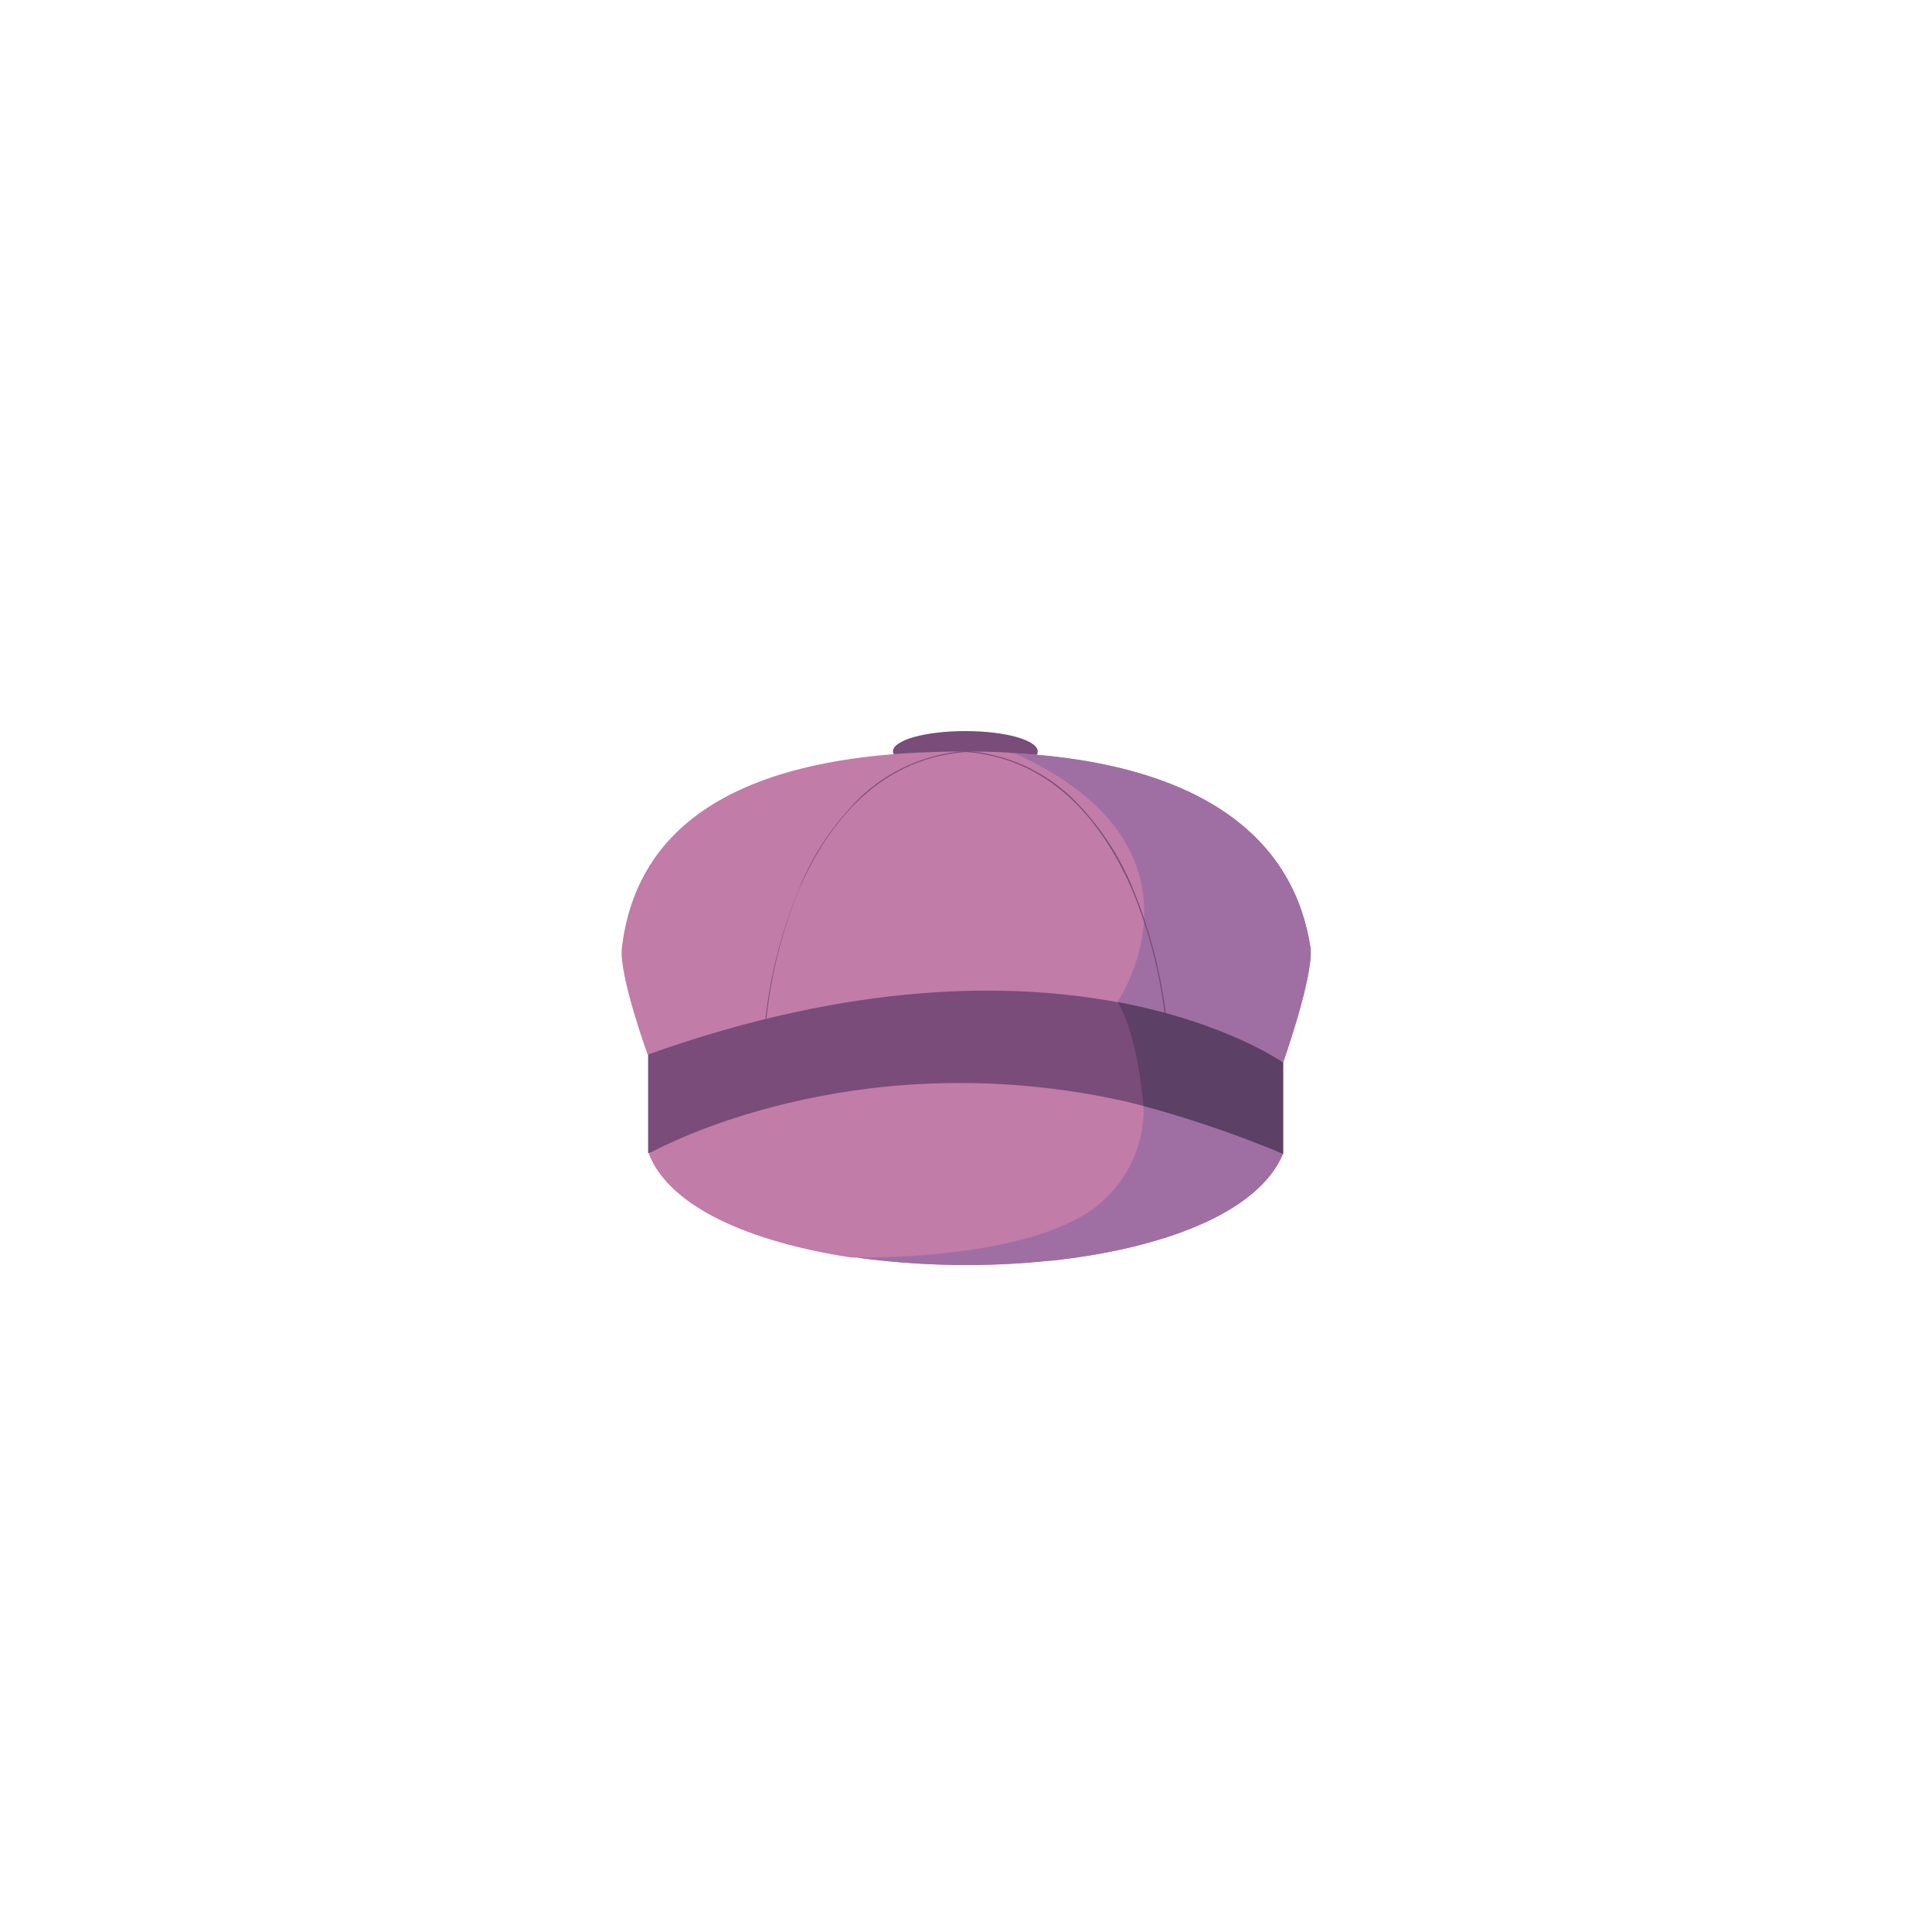
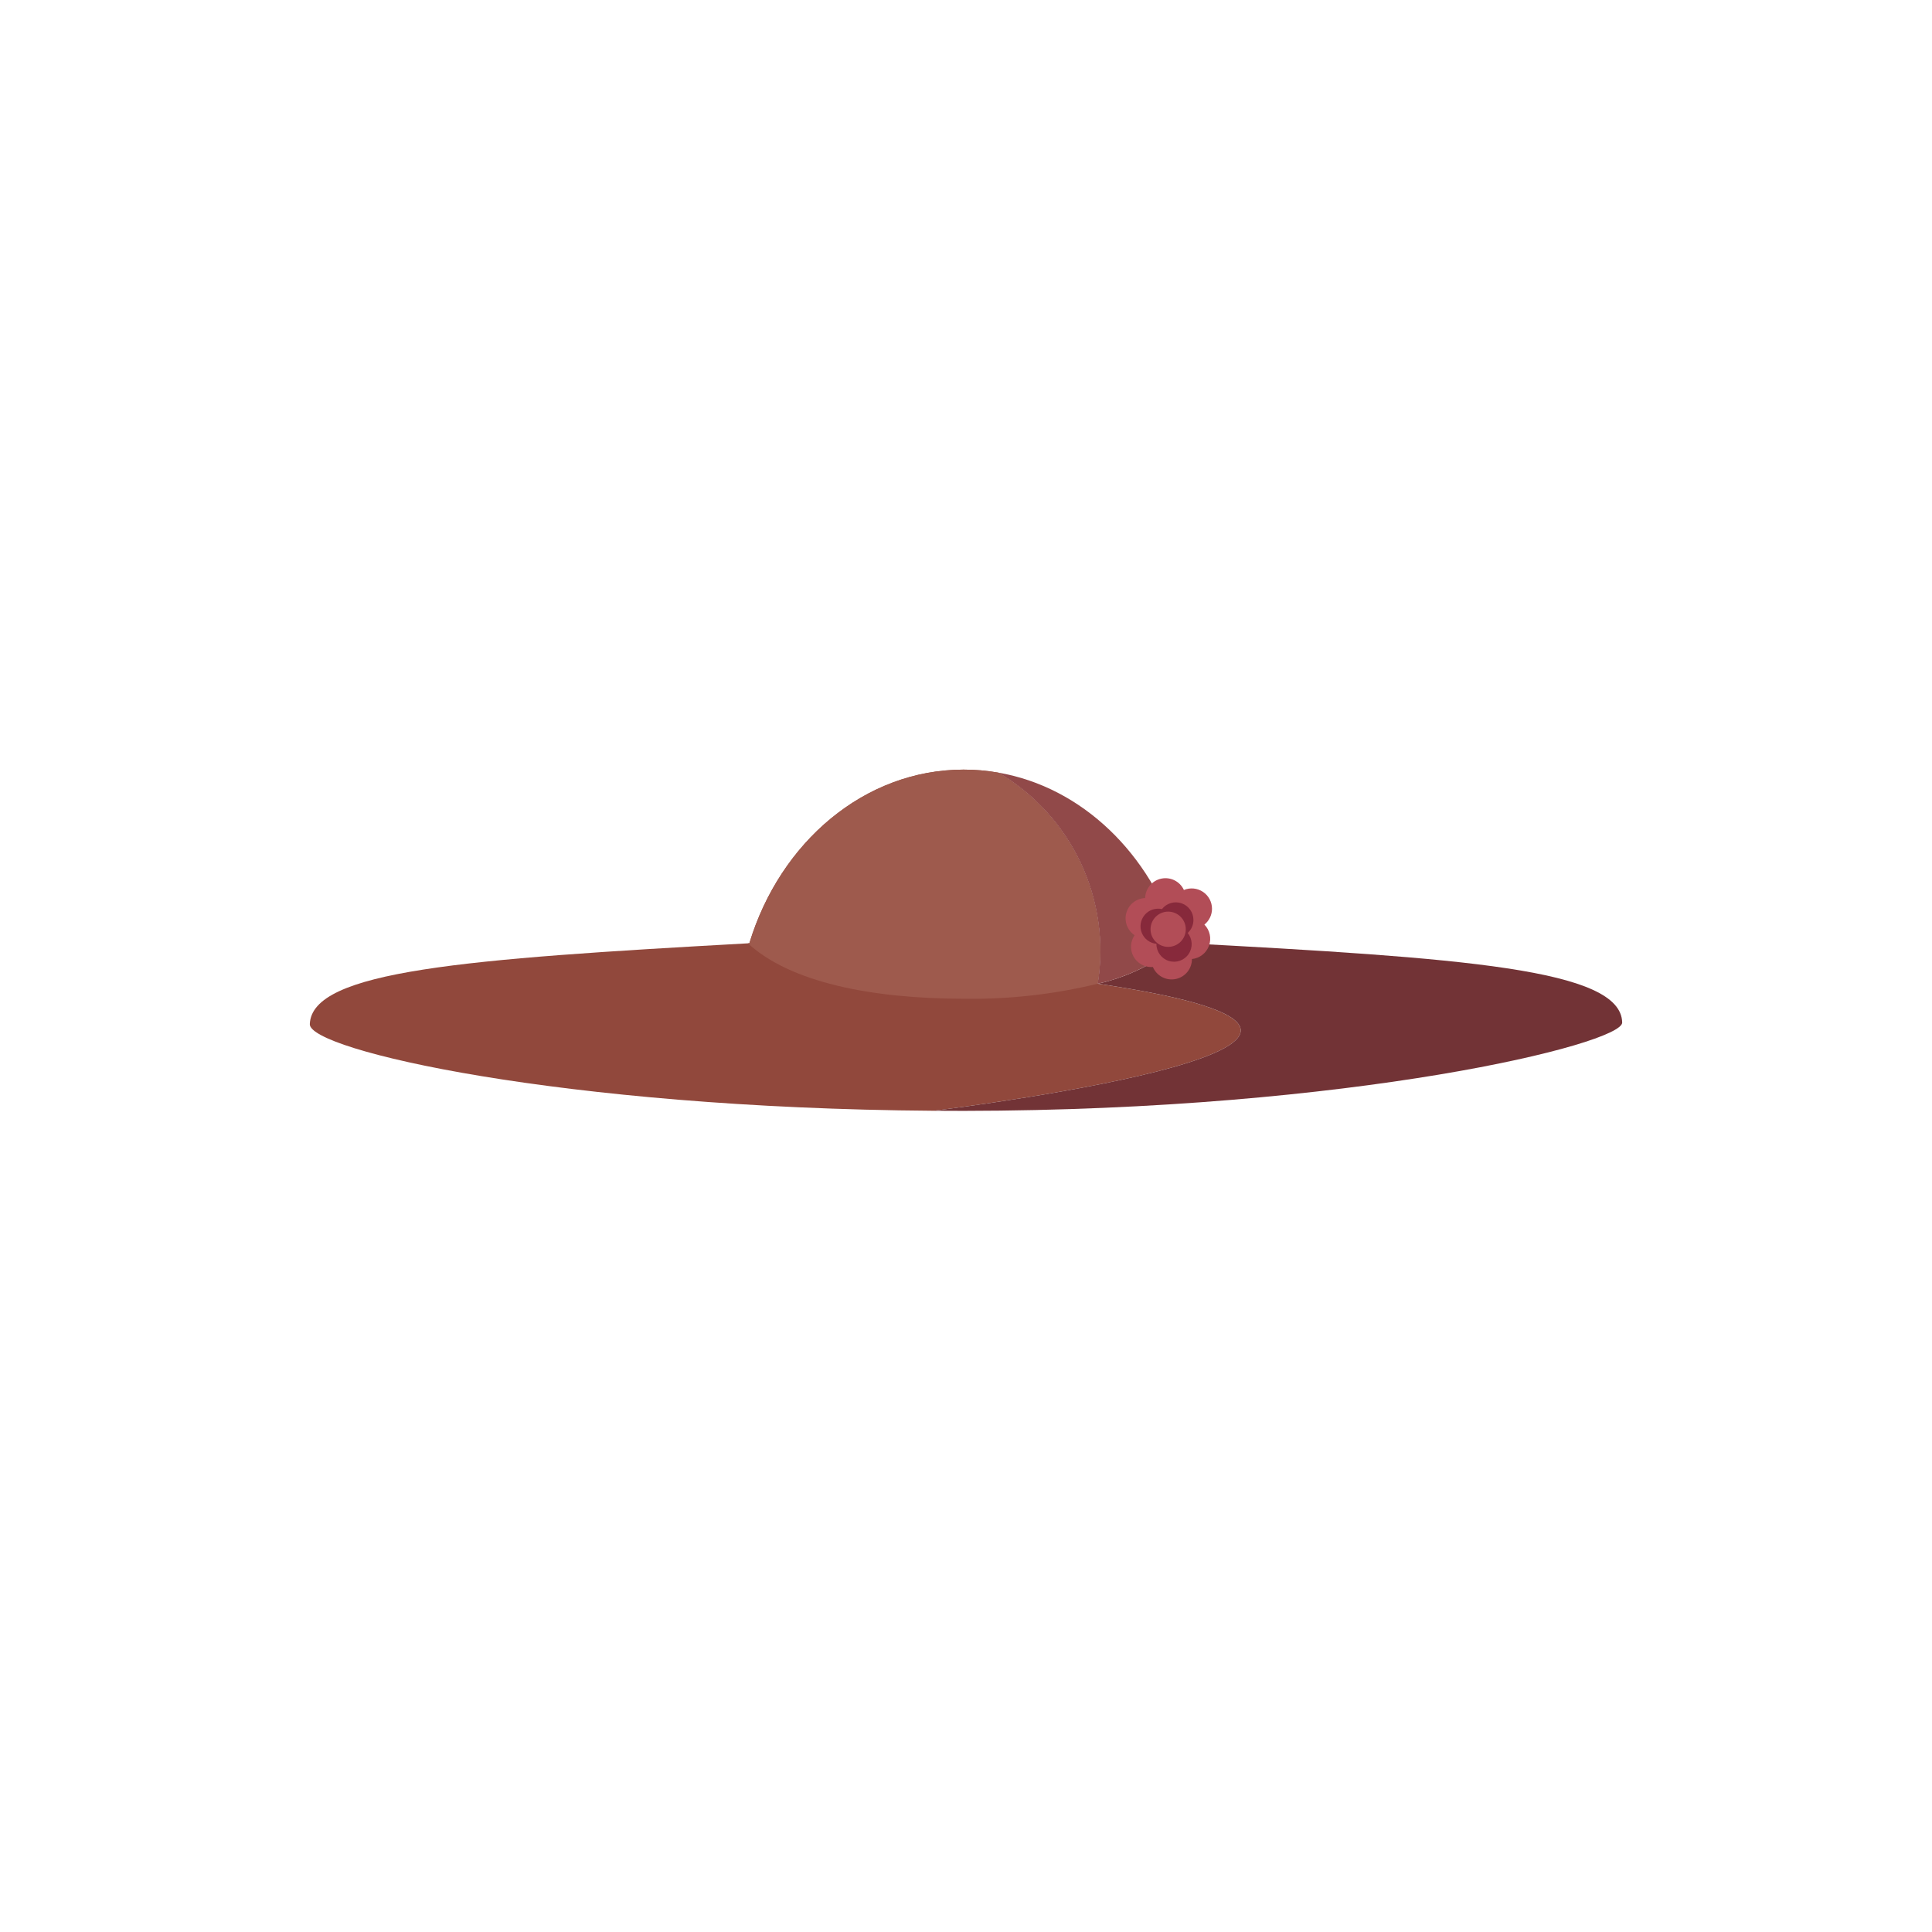
<svg xmlns="http://www.w3.org/2000/svg" id="Camada_1" data-name="Camada 1" viewBox="0 0 150 150">
-   <defs>
-     <style>.cls-1{fill:#7a4c7a;}.cls-2{fill:#c17ca7;}.cls-3{fill:#9f6fa3;}.cls-4{fill:#5c4066;}</style>
-   </defs>
-   <path class="cls-1" d="M80.57,58.34c0,.88-2.51,1.59-5.62,1.59s-5.62-.71-5.62-1.59,2.51-1.58,5.62-1.58S80.57,57.47,80.57,58.34Z" />
-   <path class="cls-2" d="M99.62,82.5s-4.37-3.11-12.87-4.69l-.63,4.52-5.67-.07-11.17-.15-19-.24s-2.25-6.2-2-8.28C49.31,65,56,58.35,74.75,58.35c1.38,0,2.7,0,4,.12,15.34.89,21.79,7.14,23,15.12C102,75.79,99.62,82.5,99.62,82.5Z" />
-   <path class="cls-2" d="M99.62,89.57v0h0c-1.92,4.62-9.39,7.38-18,8.31h-.09a62.9,62.9,0,0,1-15-.24l-.39,0C58.4,96.47,52,93.78,50.37,89.57h0l.05,0c.63-.55,7.25-6,18.86-7.42a45,45,0,0,1,5.47-.33,35.54,35.54,0,0,1,5.7.48A43,43,0,0,1,86,83.51a55,55,0,0,1,6.23,2.24c1.41.6,2.66,1.19,3.72,1.72h0C98.24,88.67,99.62,89.57,99.62,89.57Z" />
-   <path class="cls-3" d="M99.62,82.5s-4.37-3.11-12.87-4.69c0,0,8.23-12-8-19.34,15.34.89,21.79,7.14,23,15.12C102,75.79,99.62,82.5,99.62,82.5Z" />
-   <path class="cls-1" d="M59.5,79.11h-.07A37.3,37.3,0,0,1,62,69.1a20.94,20.94,0,0,1,4.7-7.1A13.19,13.19,0,0,1,75,58.31v.07c-7.16.53-11,6.14-13,10.74A36.94,36.94,0,0,0,59.5,79.11Z" />
-   <path class="cls-1" d="M90.46,79.11a36.94,36.94,0,0,0-2.55-10c-2-4.6-5.79-10.21-13-10.74v-.07A13.24,13.24,0,0,1,83.28,62,21.07,21.07,0,0,1,88,69.1a37.3,37.3,0,0,1,2.56,10Z" />
-   <path class="cls-3" d="M99.62,89.57v0h0c-1.92,4.62-9.39,7.38-18,8.31h-.09a62.9,62.9,0,0,1-15-.24c.81,0,10.84.11,16.69-2.81a9.61,9.61,0,0,0,5.57-9.06l7.14,1.67h0C98.24,88.67,99.62,89.57,99.62,89.57Z" />
-   <path class="cls-1" d="M99.62,82.5v7.09h0l-.79-.34a89.23,89.23,0,0,0-10.06-3.39l-1.54-.38-1.49-.31c-19.68-3.82-33.92,3.6-35.31,4.36l-.05,0h0l-.06,0V81.87c15.94-5.69,28.17-5.6,36.45-4.06C95.25,79.39,99.62,82.5,99.62,82.5Z" />
-   <path class="cls-4" d="M99.62,82.5v7.09h0l-.79-.34a89.23,89.23,0,0,0-10.06-3.39V85.8s-.39-5.35-2-8C95.25,79.39,99.62,82.5,99.62,82.5Z" />
+   <path d="M72.493,86.24h-.035c-28.921-.209-48.474-4.719-48.404-6.726.139-4.145,12.001-5.058,34.013-6.274.035,0,.07-.009.113-.009,2.381-7.838,8.925-13.47,16.624-13.478a15.402,15.402,0,0,1,2.703.234,16.045,16.045,0,0,1,7.717,16.39h.009C115.37,80.826,74.831,85.944,72.493,86.24Z" style="fill:#91483c;fill-rule:evenodd" />
+   <path d="M85.224,76.376a41.137,41.137,0,0,1-10.393,1.165c-7.221,0-13.513-1.295-16.763-4.302.035,0,.07-.009.113-.009,2.381-7.838,8.925-13.47,16.624-13.478a15.402,15.402,0,0,1,2.703.234A16.045,16.045,0,0,1,85.224,76.376Z" style="fill:#9e5a4d;fill-rule:evenodd" />
+   <path d="M125.946,79.392c0,1.669-20.917,6.822-51.107,6.856-.791,0-1.573,0-2.346-.009,2.338-.295,42.877-5.414,12.74-9.863a14.974,14.974,0,0,0,6.405-3.172C113.615,74.377,125.868,75.238,125.946,79.392Z" style="fill:#723336;fill-rule:evenodd" />
+   <path d="M91.637,73.204a14.974,14.974,0,0,1-6.405,3.172h-.009a16.045,16.045,0,0,0-7.717-16.39c6.5,1.121,11.836,6.3,13.956,13.209A1.222,1.222,0,0,1,91.637,73.204Z" style="fill:#914949;fill-rule:evenodd" />
+   <path d="M94.1,70.56a1.579,1.579,0,0,0-2.182-1.463,1.578,1.578,0,0,0-3.009.627,1.578,1.578,0,0,0-.82,2.887,1.578,1.578,0,0,0,1.295,2.472c.043,0,.085-.002.126-.005a1.578,1.578,0,0,0,3.032-.61l0-.009a1.578,1.578,0,0,0,.968-2.674A1.575,1.575,0,0,0,94.1,70.56Zm-2.705,1.099a1.574,1.574,0,0,0-.588,1.153,1.585,1.585,0,0,0-.538-.617,1.57,1.57,0,0,0,.277-.858,1.574,1.574,0,0,0,.544-.118A1.582,1.582,0,0,0,91.395,71.659Z" style="fill:#b24d57" />
+   <path d="M92.658,71.43a1.367,1.367,0,0,0-2.444-.848,1.367,1.367,0,1,0-.428,2.695l-.001.019a1.368,1.368,0,1,0,2.428-.86A1.364,1.364,0,0,0,92.658,71.43Z" style="fill:#87293b" />
+   <circle cx="90.696" cy="72.147" r="1.368" style="fill:#b24d57" />
</svg>
